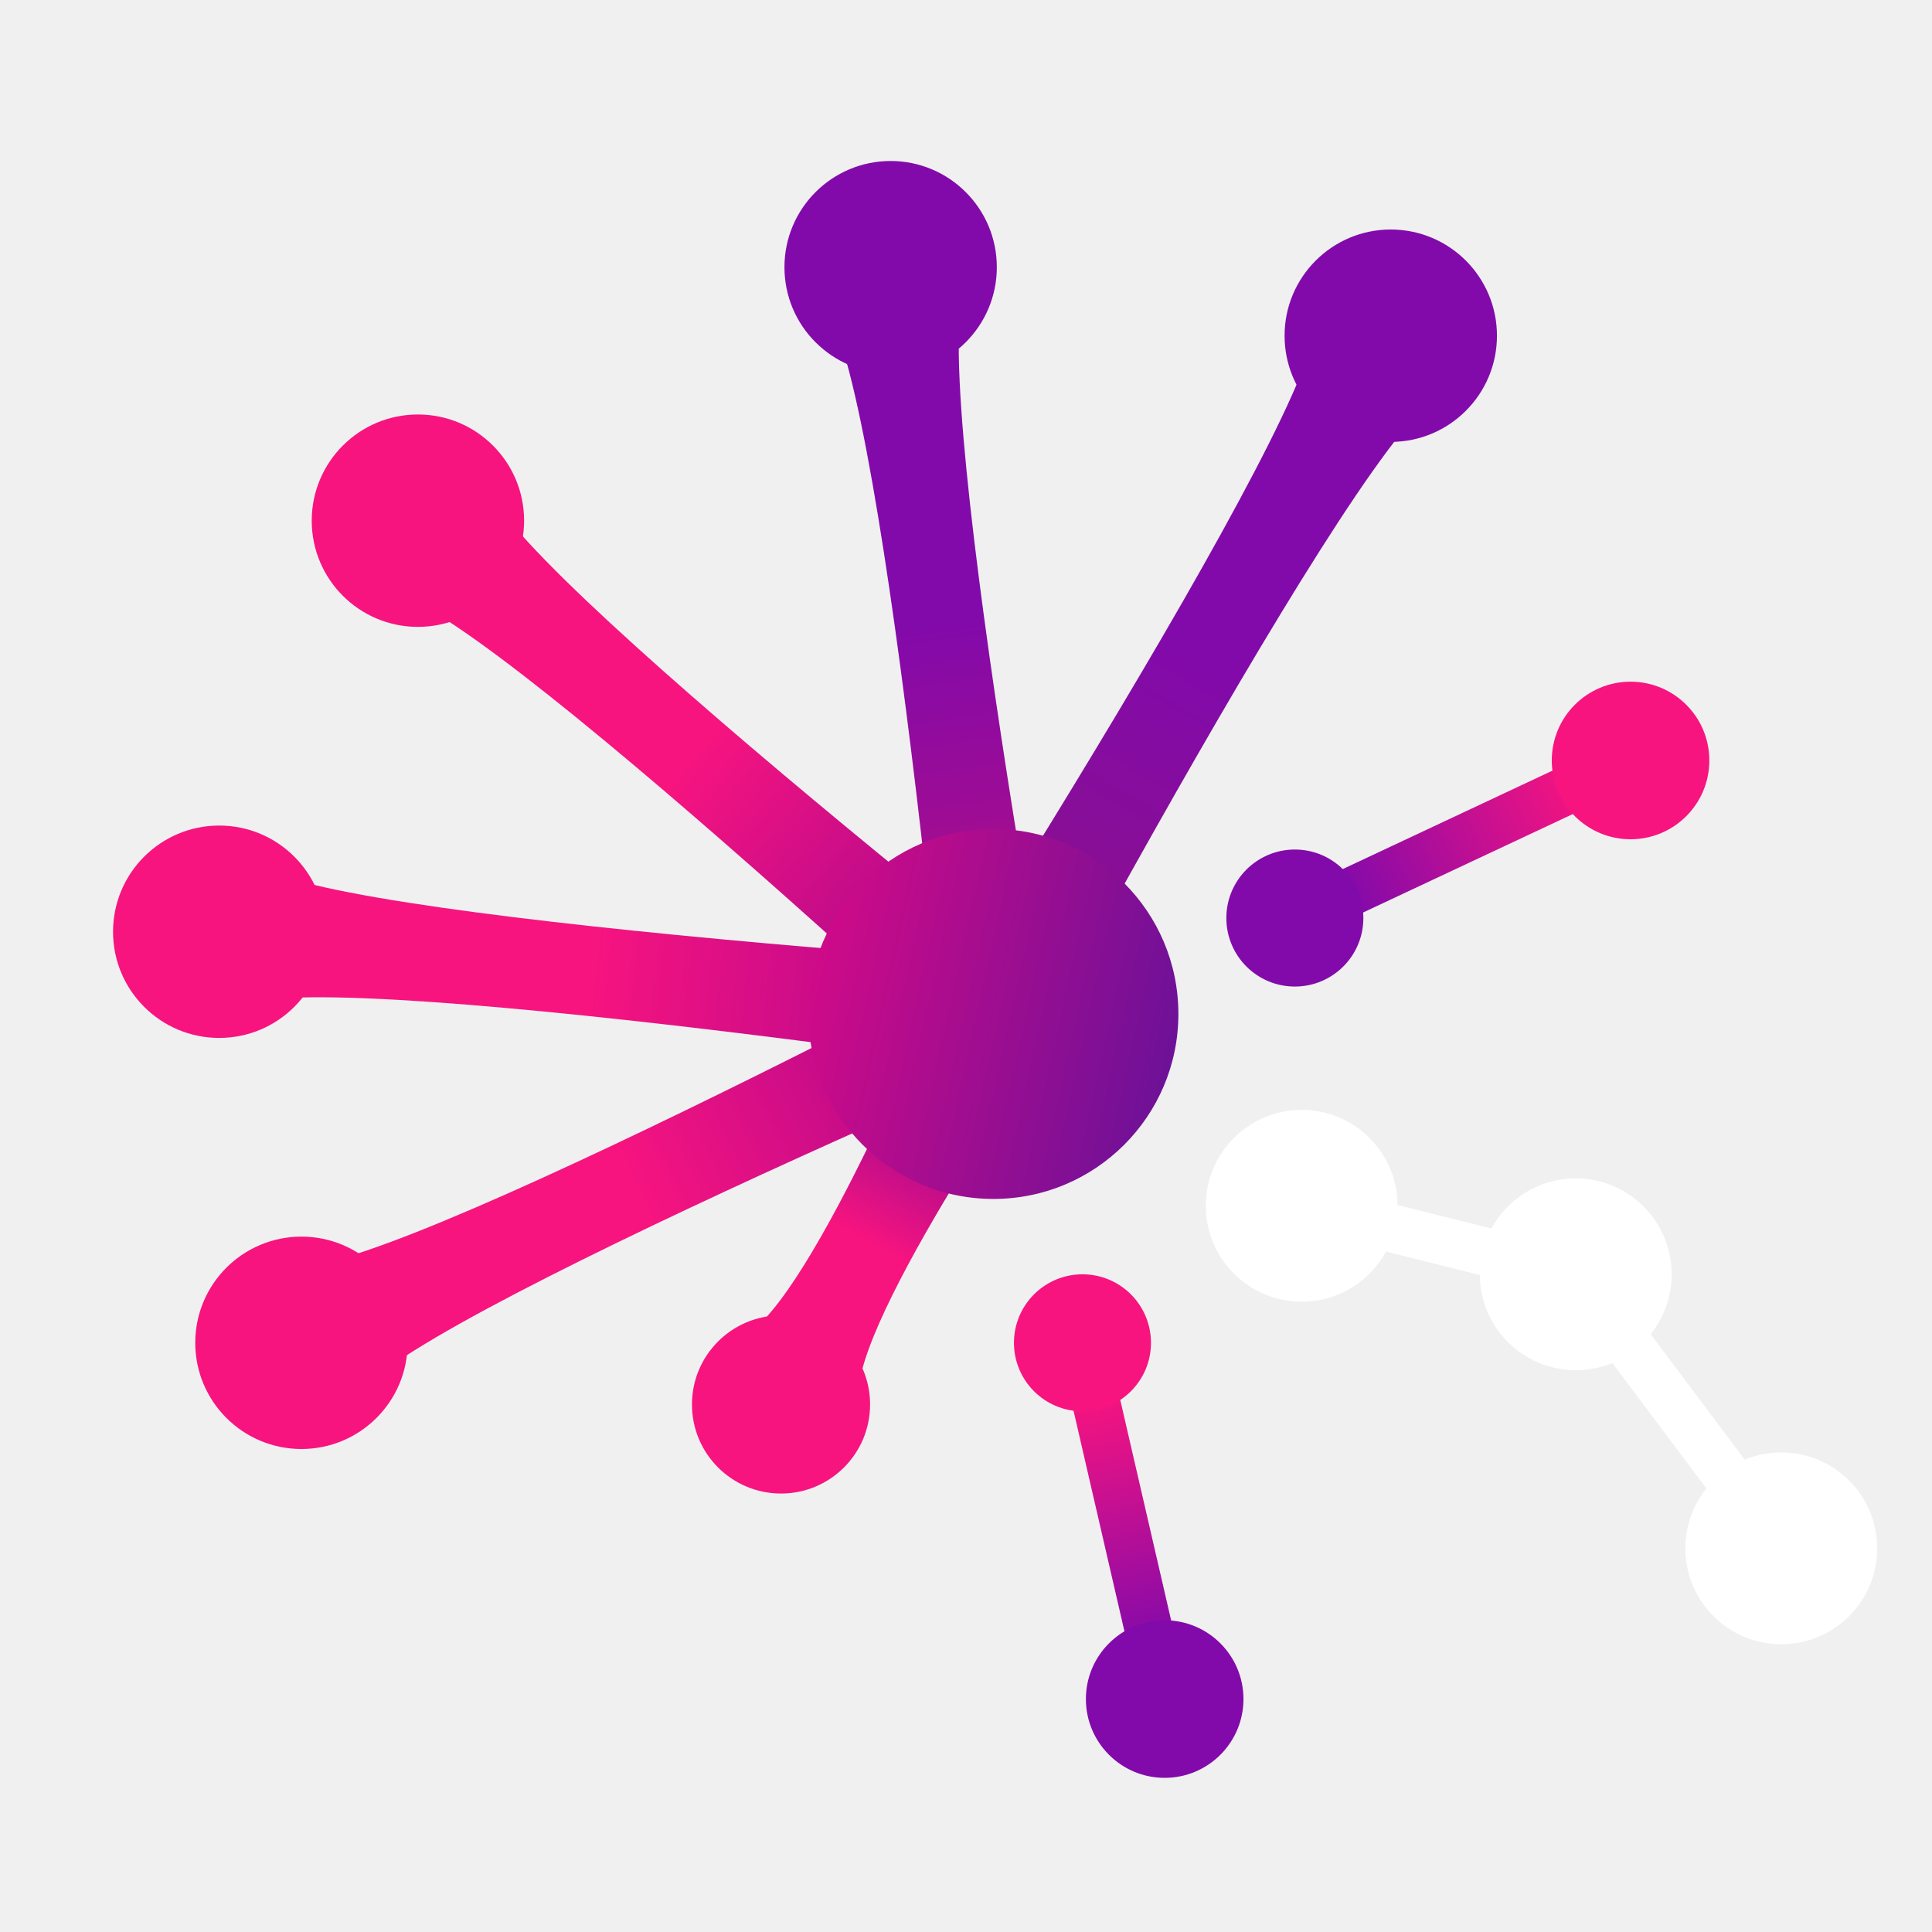
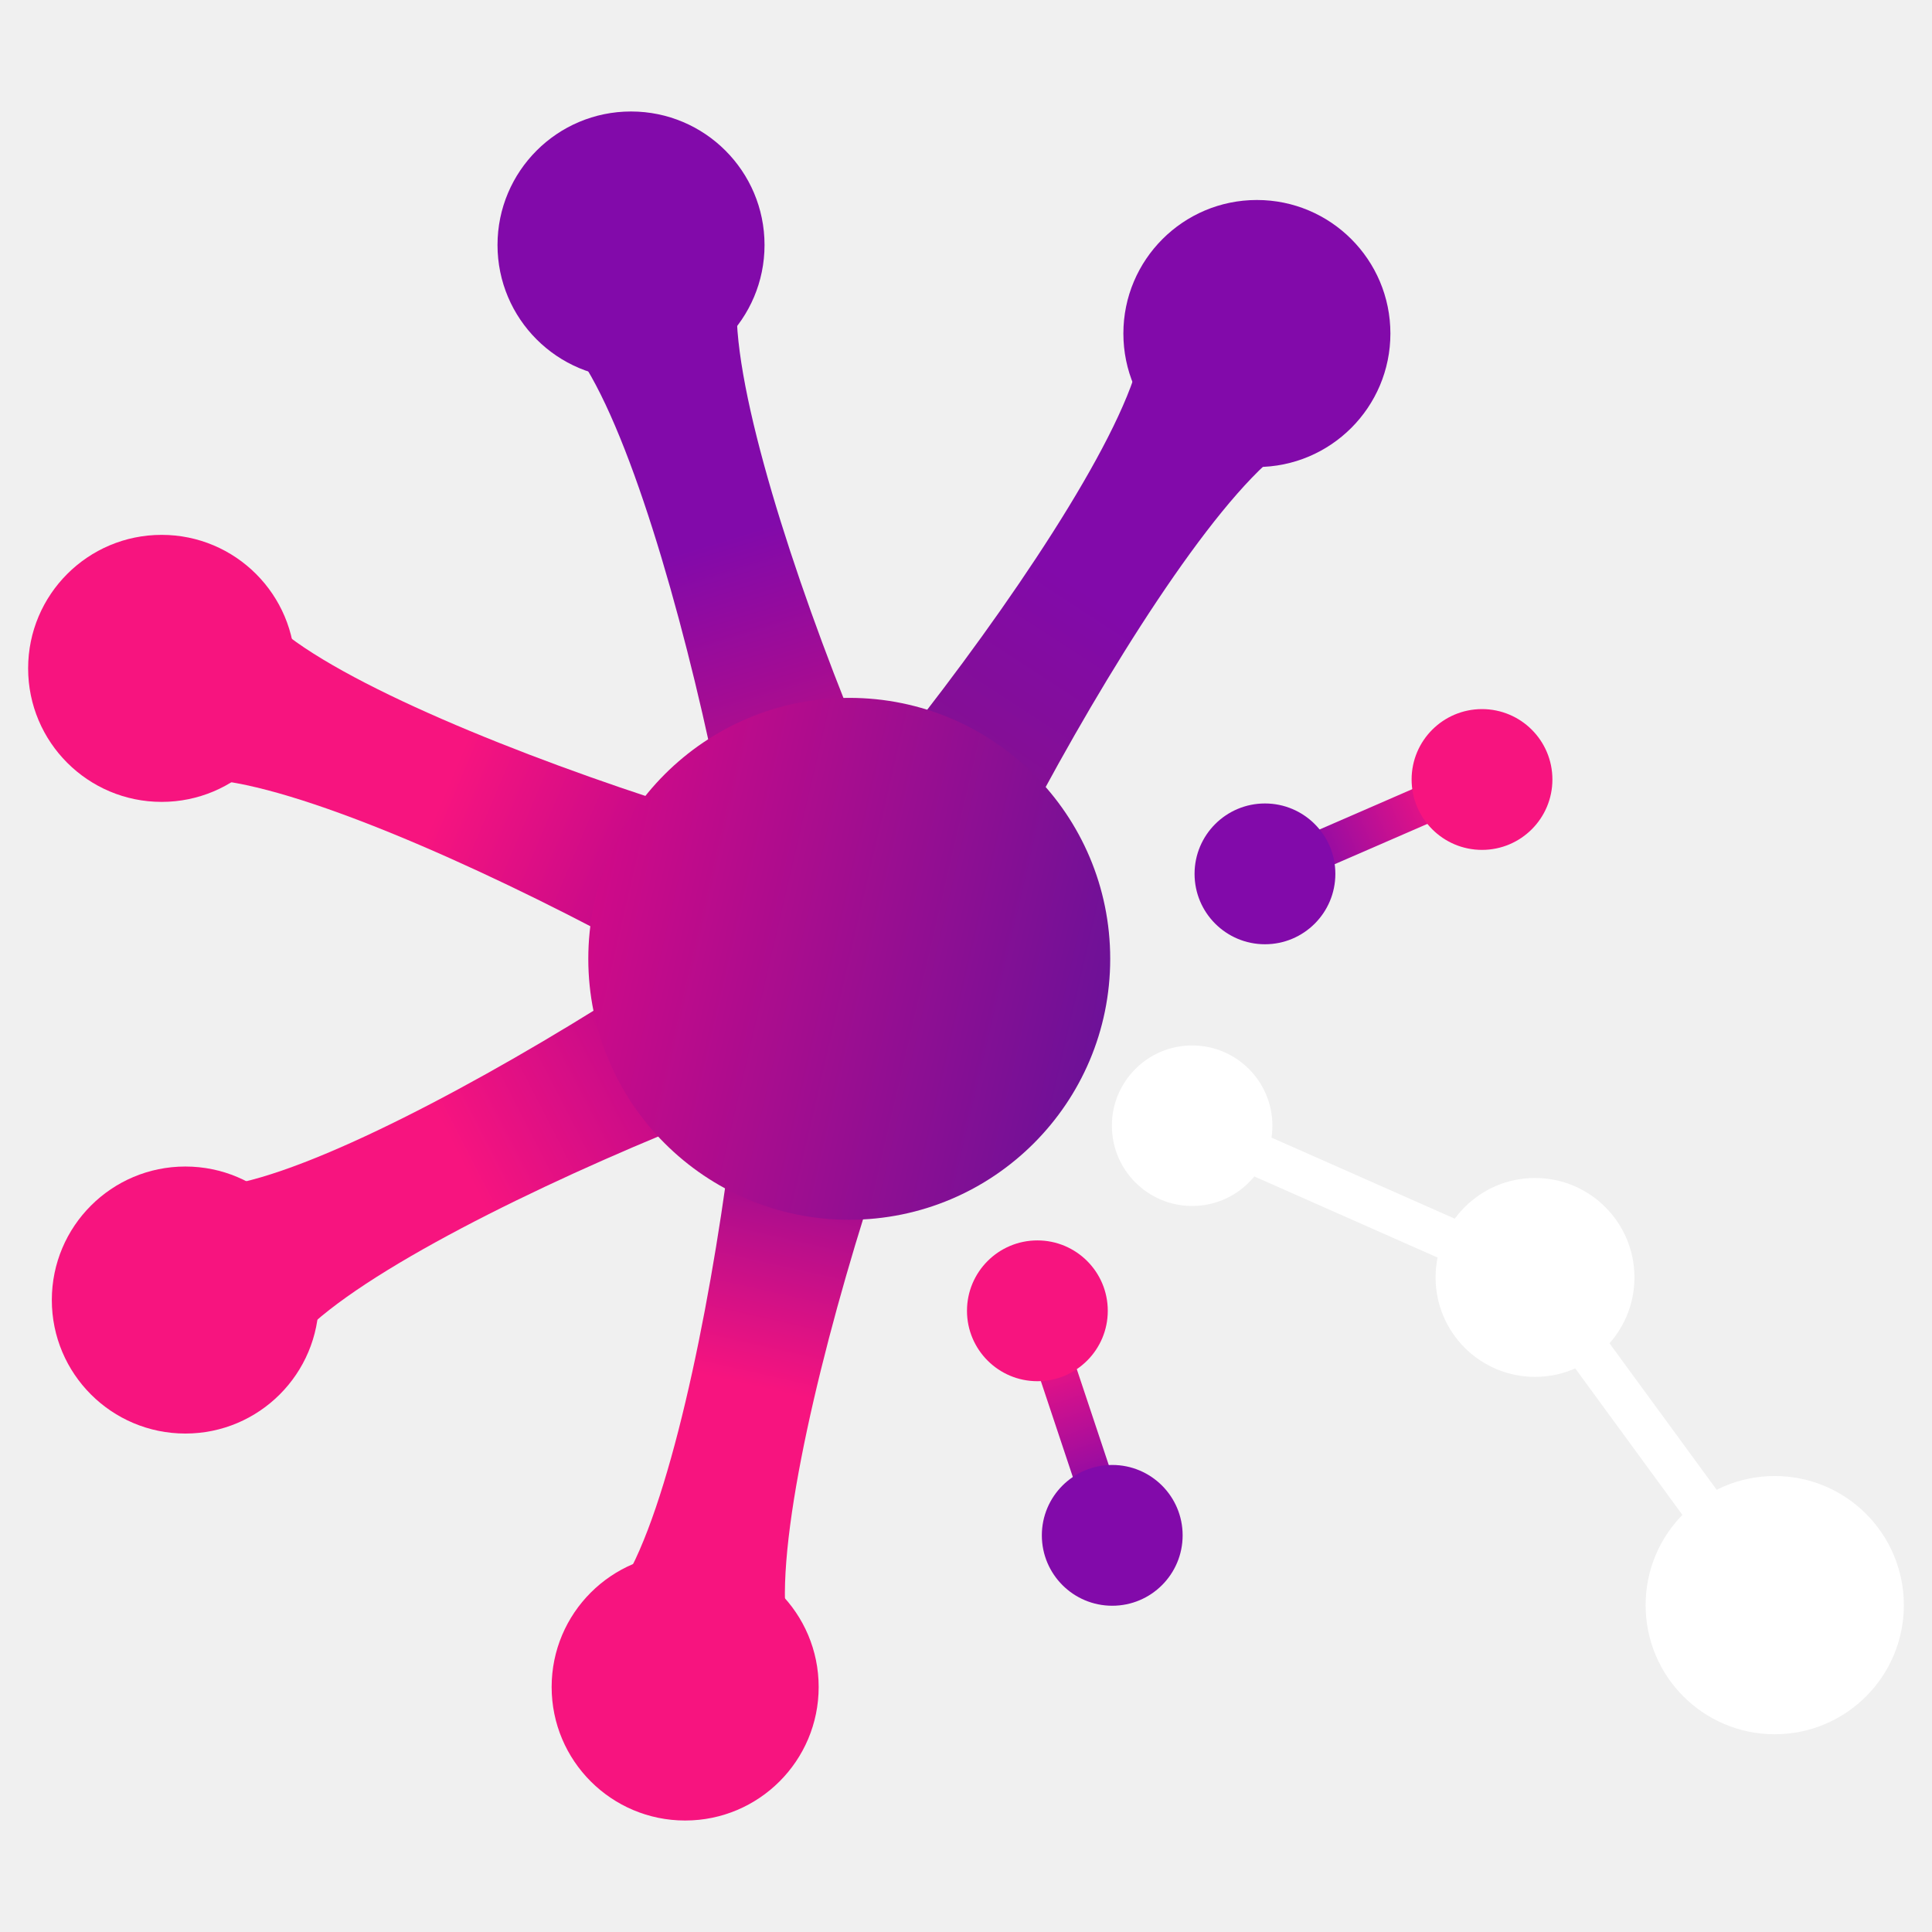
- <svg xmlns="http://www.w3.org/2000/svg" viewBox="-154 -157 282 282">
+ <svg xmlns="http://www.w3.org/2000/svg" viewBox="248.12 214.01 636.71 636.71">
  <defs>
-     <linearGradient id="fd1" gradientUnits="userSpaceOnUse" x1="-12" y1="-30.79" x2="-22.84" y2="-109.55">
-       <stop offset="0" stop-color="#A40D8F" />
+     <linearGradient id="fdgl" x1="0.15" y1="0.1" x2="0.85" y2="0.9">
+       <stop offset="0" stop-color="#FFFFFF" stop-opacity="0.24" />
+       <stop offset="0.55" stop-color="#FFFFFF" stop-opacity="0" />
+     </linearGradient>
+     <linearGradient id="fdgk" x1="0.15" y1="0.1" x2="0.85" y2="0.9">
+       <stop offset="0" stop-color="#FFFFFF" stop-opacity="0.2" />
+       <stop offset="0.55" stop-color="#FFFFFF" stop-opacity="0" />
+     </linearGradient>
+     <linearGradient id="fdsg" x1="0" y1="0" x2="0" y2="1">
+       <stop offset="0" stop-color="#FFFFFF" stop-opacity="0.1" />
+       <stop offset="0.5" stop-color="#FFFFFF" stop-opacity="0" />
+     </linearGradient>
+     <linearGradient id="fd1" gradientUnits="userSpaceOnUse" x1="572.23" y1="462.14" x2="649.13" y2="344.19">
+       <stop offset="0" stop-color="#840F94" />
      <stop offset="0.45" stop-color="#820AAA" />
    </linearGradient>
-     <linearGradient id="fd2" gradientUnits="userSpaceOnUse" x1="2.12" y1="-27.98" x2="44.69" y2="-100.64">
-       <stop offset="0" stop-color="#890F93" />
+     <linearGradient id="fd2" gradientUnits="userSpaceOnUse" x1="504.32" y1="452.54" x2="463.15" y2="317.89">
+       <stop offset="0" stop-color="#AC0D8E" />
      <stop offset="0.45" stop-color="#820AAA" />
    </linearGradient>
-     <linearGradient id="fd3" gradientUnits="userSpaceOnUse" x1="-25.7" y1="-23.32" x2="-86.53" y2="-75.45">
-       <stop offset="0" stop-color="#BD0B8B" />
+     <linearGradient id="fd3" gradientUnits="userSpaceOnUse" x1="453.38" y1="498.48" x2="323.68" y2="443.69">
+       <stop offset="0" stop-color="#C90A89" />
      <stop offset="0.45" stop-color="#F7147F" />
    </linearGradient>
-     <linearGradient id="fd4" gradientUnits="userSpaceOnUse" x1="-30.88" y1="-11.32" x2="-113.52" y2="-20.1">
-       <stop offset="0" stop-color="#C70B8A" />
+     <linearGradient id="fd4" gradientUnits="userSpaceOnUse" x1="455.96" y1="567.02" x2="330.73" y2="631.38">
+       <stop offset="0" stop-color="#C80B89" />
      <stop offset="0.45" stop-color="#F7147F" />
    </linearGradient>
-     <linearGradient id="fd5" gradientUnits="userSpaceOnUse" x1="-28.87" y1="0.44" x2="-102.3" y2="35.34">
-       <stop offset="0" stop-color="#C30B8A" />
+     <linearGradient id="fd5" gradientUnits="userSpaceOnUse" x1="510.19" y1="609.02" x2="479.24" y2="746.37">
+       <stop offset="0" stop-color="#A80D8E" />
      <stop offset="0.45" stop-color="#F7147F" />
    </linearGradient>
-     <linearGradient id="fd6" gradientUnits="userSpaceOnUse" x1="-19.51" y1="10.33" x2="-36.58" y2="41.72">
-       <stop offset="0" stop-color="#B10C8D" />
-       <stop offset="0.45" stop-color="#F7147F" />
-     </linearGradient>
-     <linearGradient id="fd7" gradientUnits="userSpaceOnUse" x1="-36" y1="-15" x2="18" y2="-3">
+     <linearGradient id="fd6" gradientUnits="userSpaceOnUse" x1="442" y1="510" x2="614" y2="550">
      <stop offset="0" stop-color="#D00A88" />
      <stop offset="1" stop-color="#6C1198" />
    </linearGradient>
-     <linearGradient id="fd8" gradientUnits="userSpaceOnUse" x1="35" y1="-23" x2="84" y2="-46">
+     <linearGradient id="fd7" gradientUnits="userSpaceOnUse" x1="665" y1="502" x2="736.53" y2="470.9">
      <stop offset="0.15" stop-color="#820AAA" />
      <stop offset="0.85" stop-color="#F7147F" />
    </linearGradient>
-     <linearGradient id="fd9" gradientUnits="userSpaceOnUse" x1="4" y1="39" x2="16" y2="91">
+     <linearGradient id="fd8" gradientUnits="userSpaceOnUse" x1="590" y1="646" x2="614.67" y2="720">
      <stop offset="0.15" stop-color="#F7147F" />
      <stop offset="0.85" stop-color="#820AAA" />
    </linearGradient>
  </defs>
-   <path d="M-5.06 -31.75 C-10.19 -63.14 -14.96 -97.8 -13.92 -110.78 L-31.75 -108.33 C-27.25 -96.11 -22.48 -61.45 -18.93 -29.84 Z" fill="url(#fd1)" />
-   <circle cx="-24" cy="-118" r="15.5" fill="#820AAA" />
-   <path d="M8.16 -24.44 C24.5 -53.91 43.23 -85.88 52.46 -96.09 L36.93 -105.19 C32.53 -92.15 13.8 -60.18 -3.92 -31.52 Z" fill="url(#fd2)" />
-   <circle cx="49" cy="-108" r="15.5" fill="#820AAA" />
-   <path d="M-21.15 -28.63 C-46 -48.88 -72.76 -71.82 -80.67 -82.29 L-92.38 -68.62 C-80.83 -62.4 -54.07 -39.46 -30.26 -18 Z" fill="url(#fd3)" />
-   <circle cx="-93" cy="-81" r="15.5" fill="#F7147F" />
-   <path d="M-30.14 -18.28 C-63.28 -21 -99.64 -24.86 -112.57 -29.05 L-114.47 -11.15 C-100.95 -12.53 -64.59 -8.67 -31.62 -4.36 Z" fill="url(#fd4)" />
-   <circle cx="-122" cy="-21" r="15.5" fill="#F7147F" />
-   <path d="M-31.87 -5.88 C-60.9 8.8 -93.21 24.16 -106.16 27.21 L-98.44 43.47 C-87.89 35.36 -55.58 20 -25.87 6.77 Z" fill="url(#fd5)" />
-   <circle cx="-110" cy="39" r="15.5" fill="#F7147F" />
-   <path d="M-25.66 6.98 C-31.79 19.92 -39.3 33.73 -44.49 37.42 L-28.68 46.02 C-28.41 39.66 -20.89 25.85 -13.36 13.67 Z" fill="url(#fd6)" />
-   <circle cx="-40" cy="48" r="13" fill="#F7147F" />
-   <circle cx="-9" cy="-9" r="27" fill="url(#fd7)" />
-   <line x1="35" y1="-23" x2="84" y2="-46" stroke="url(#fd8)" stroke-width="7" />
-   <circle cx="35" cy="-23" r="10" fill="#820AAA" />
-   <circle cx="84" cy="-46" r="11.5" fill="#F7147F" />
-   <line x1="4" y1="39" x2="16" y2="91" stroke="url(#fd9)" stroke-width="7" />
-   <circle cx="4" cy="39" r="10" fill="#F7147F" />
-   <circle cx="16" cy="91" r="11.5" fill="#820AAA" />
-   <polyline points="36,19 76,29 106,69" fill="none" stroke="#FFFFFF" stroke-width="7" stroke-linejoin="round" stroke-linecap="round" />
-   <circle cx="36" cy="19" r="14" fill="#FFFFFF" />
-   <circle cx="76" cy="29" r="14" fill="#FFFFFF" />
-   <circle cx="106" cy="69" r="14" fill="#FFFFFF" />
+   <path d="M591.87 474.95 C618.79 425.26 652.62 373.36 673.81 360.28 L624.44 328.1 C621.03 352.77 587.19 404.67 552.6 449.34 Z" fill="url(#fd1)" />
+   <path d="M526.74 445.69 C505.88 393.17 487.77 333.92 491.33 309.28 L434.98 326.51 C451.71 344.95 469.82 404.19 481.9 459.39 Z" fill="url(#fd2)" />
+   <path d="M462.51 476.89 C408.84 459.2 351.77 435.09 335.15 416.55 L312.22 470.83 C337.1 469.83 394.17 493.94 444.26 520.08 Z" fill="url(#fd3)" />
+   <path d="M445.24 546.17 C397.25 576 342.15 604.32 317.26 605.18 L344.19 657.59 C359.38 637.86 414.48 609.54 466.67 587.88 Z" fill="url(#fd4)" />
+   <path d="M487.32 603.86 C479.42 659.81 465.8 720.25 450.5 739.9 L507.98 752.85 C502.59 728.54 516.21 668.11 533.06 614.17 Z" fill="url(#fd5)" />
+   <circle cx="662.34" cy="323.92" r="44" fill="#820AAA" />
+   <circle cx="456.08" cy="294.75" r="44" fill="#820AAA" />
+   <circle cx="301.39" cy="434.28" r="44" fill="#F7147F" />
+   <circle cx="309.2" cy="642.45" r="44" fill="#F7147F" />
+   <circle cx="473.92" cy="769.98" r="44" fill="#F7147F" />
+   <circle cx="528" cy="530" r="86" fill="url(#fd6)" />
+   <line x1="665" y1="502" x2="736.53" y2="470.9" stroke="url(#fd7)" stroke-width="12.48" stroke-linecap="round" />
+   <circle cx="665" cy="502" r="23.2" fill="#820AAA" />
+   <circle cx="736.53" cy="470.9" r="23.2" fill="#F7147F" />
+   <line x1="590" y1="646" x2="614.67" y2="720" stroke="url(#fd8)" stroke-width="12.48" stroke-linecap="round" />
+   <circle cx="590" cy="646" r="23.2" fill="#F7147F" />
+   <circle cx="614.67" cy="720" r="23.2" fill="#820AAA" />
+   <polyline points="641,585 754,635 833,743" fill="none" stroke="#FFFFFF" stroke-width="14" stroke-linejoin="round" stroke-linecap="round" />
+   <circle cx="641" cy="585" r="26.45" fill="#FFFFFF" />
+   <circle cx="754" cy="635" r="32.77" fill="#FFFFFF" />
+   <circle cx="833" cy="743" r="42.55" fill="#FFFFFF" />
</svg>
